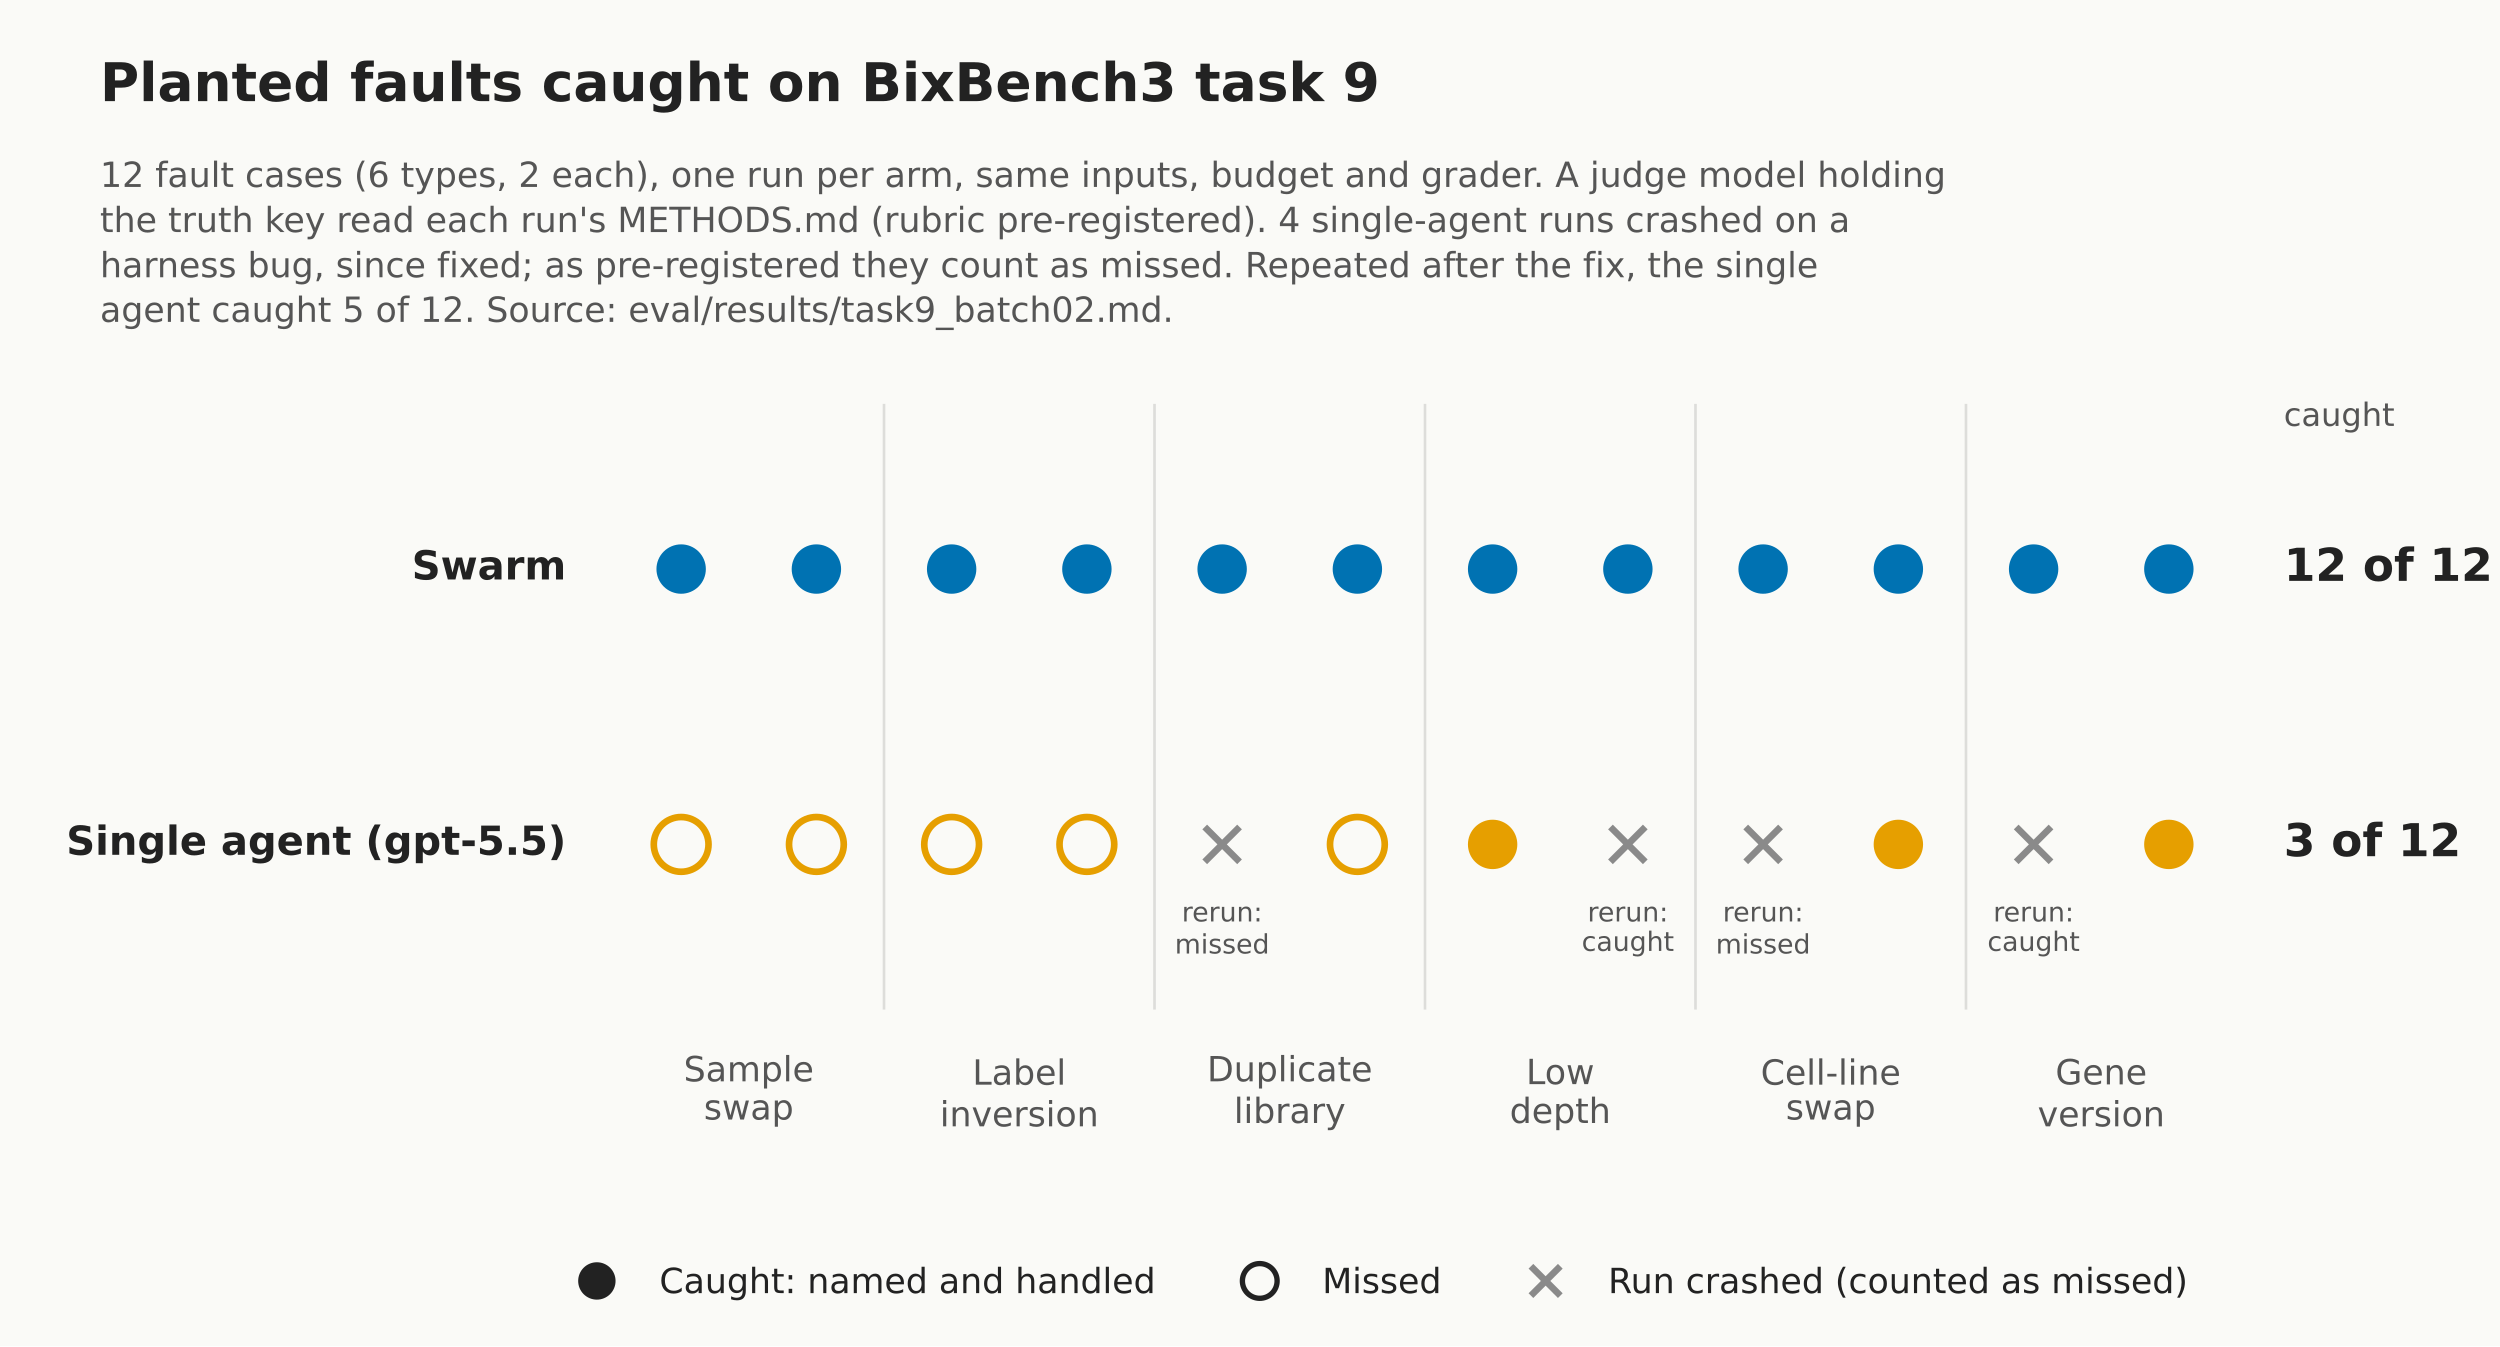
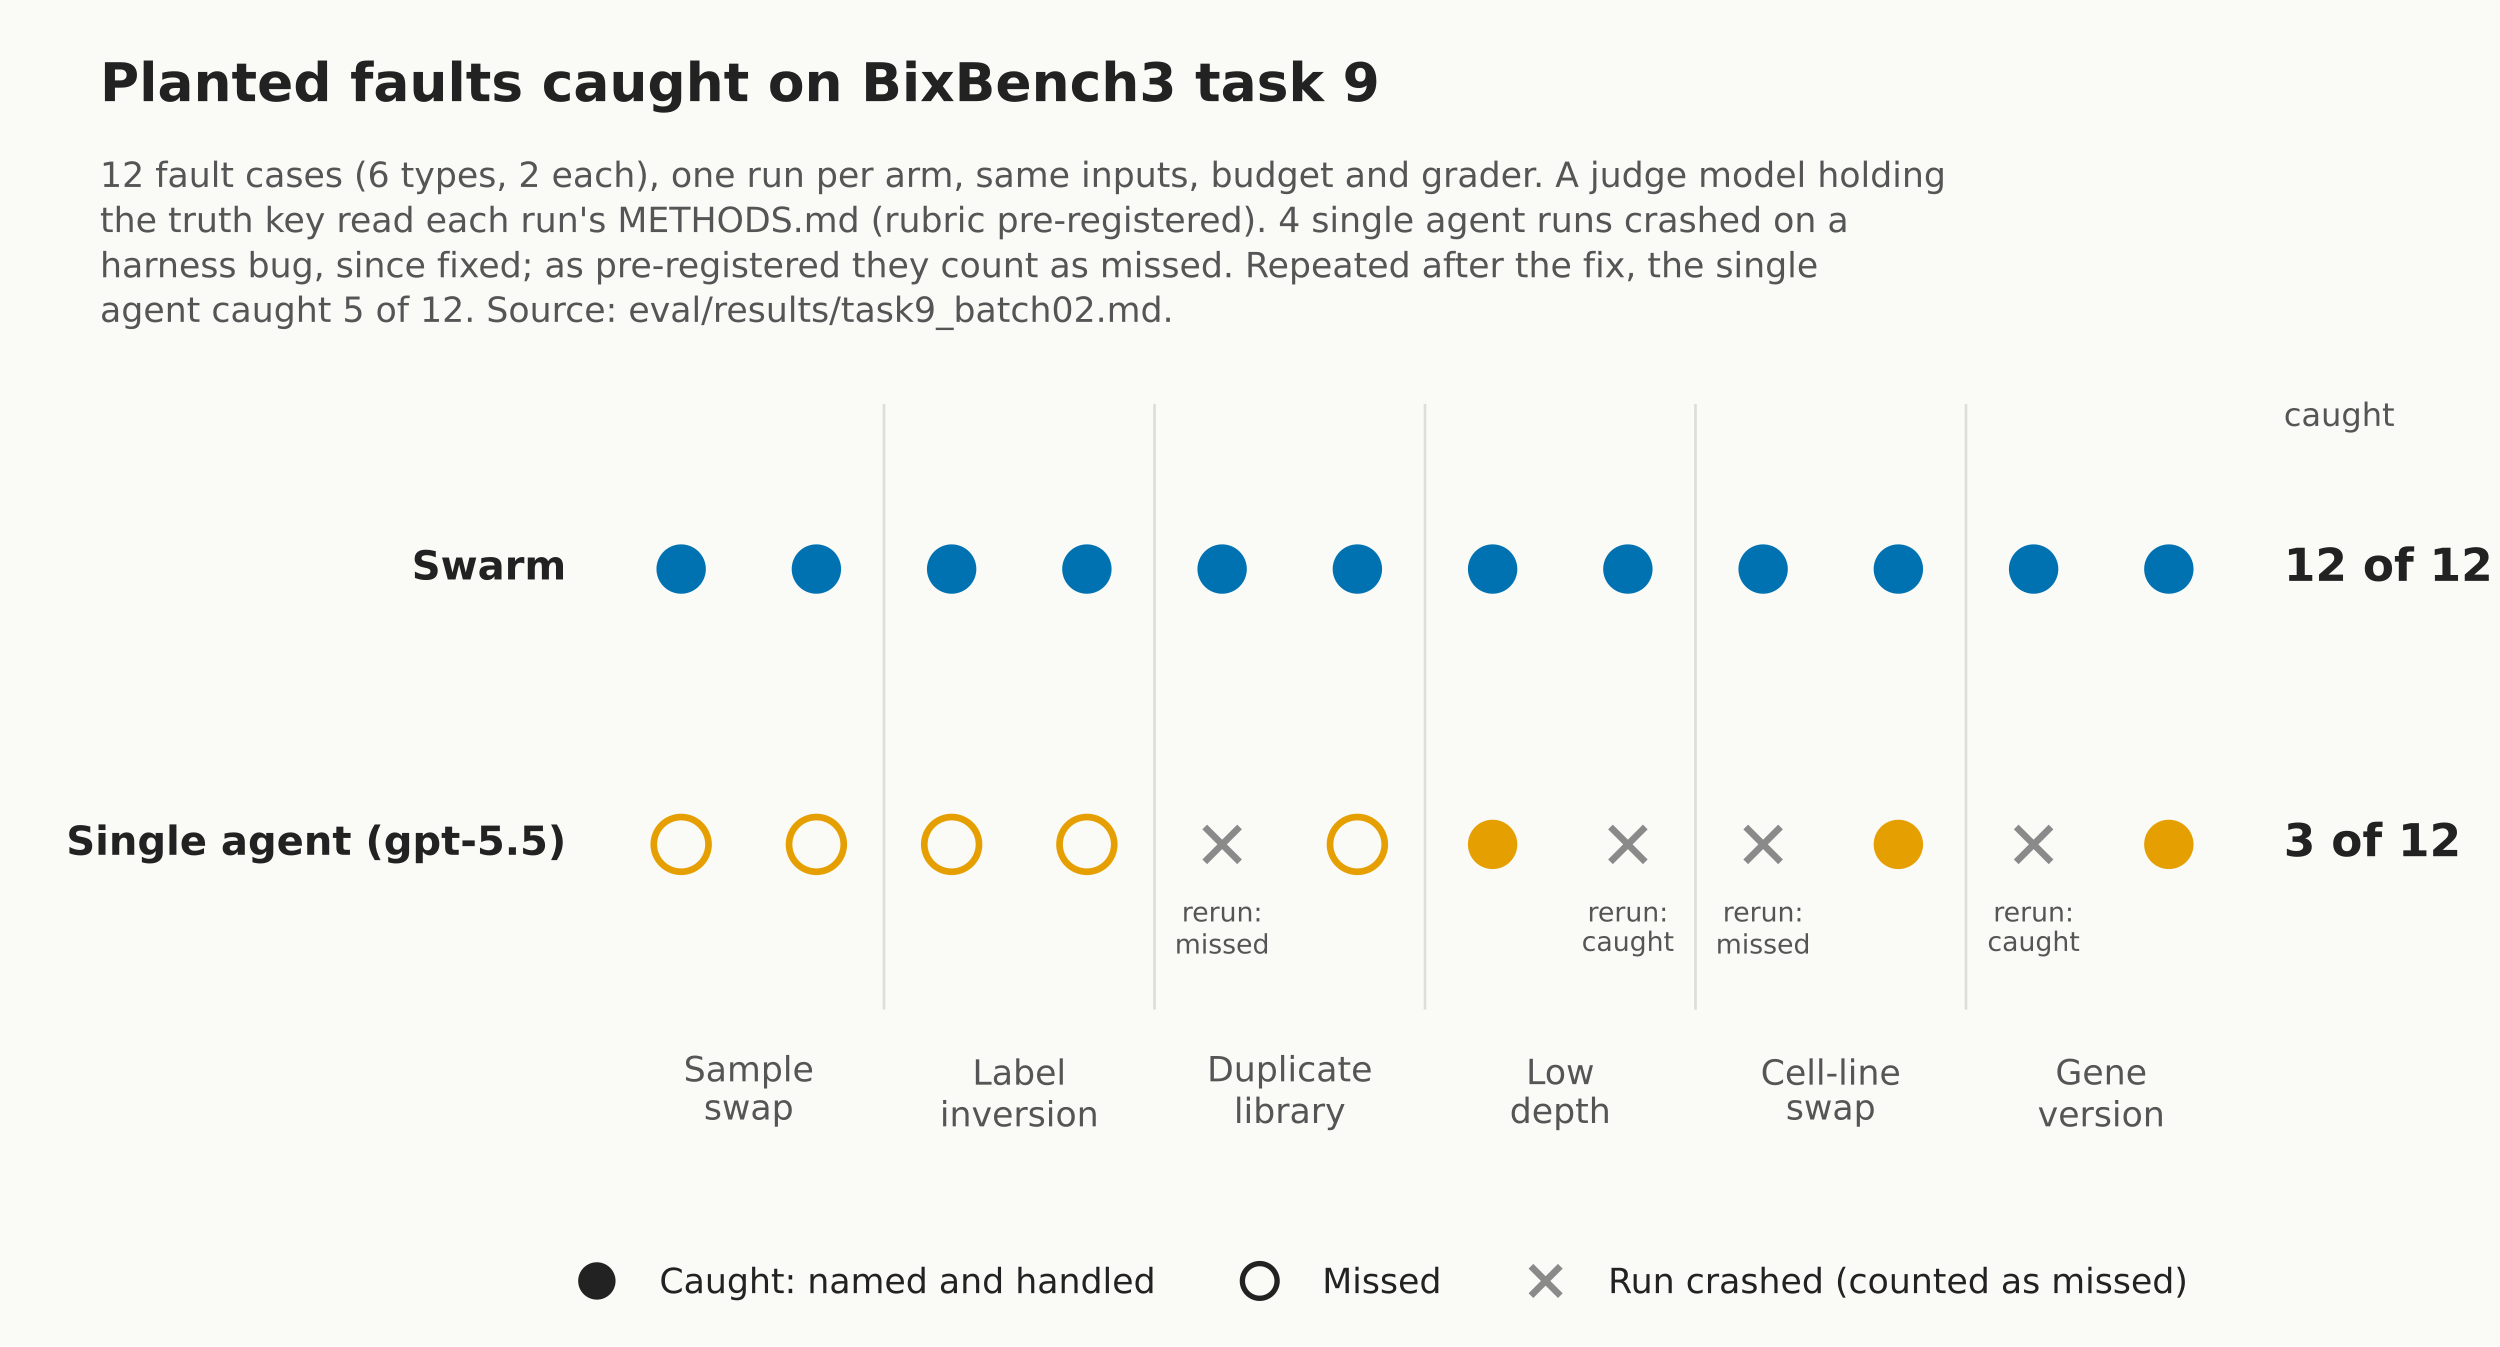
<svg xmlns="http://www.w3.org/2000/svg" xmlns:xlink="http://www.w3.org/1999/xlink" width="936pt" height="504pt" viewBox="0 0 936 504" version="1.1">
  <defs>
    <style type="text/css">*{stroke-linejoin: round; stroke-linecap: butt}</style>
  </defs>
  <g id="figure_1">
    <g id="patch_1">
      <path d="M 0 504  L 936 504  L 936 0  L 0 0  z " style="fill: #fafaf7" />
    </g>
    <g id="axes_1">
      <g id="line2d_1">
-         <path d="M 330.976 378  L 330.976 151.2  " clip-path="url(#p9fae96e842)" style="fill: none; stroke: #ddddda; stroke-linecap: square" />
+         <path d="M 330.976 378  L 330.976 151.2  " clip-path="url(#p3d956de5f2)" style="fill: none; stroke: #ddddda; stroke-linecap: square" />
      </g>
      <g id="line2d_2">
-         <path d="M 432.248 378  L 432.248 151.2  " clip-path="url(#p9fae96e842)" style="fill: none; stroke: #ddddda; stroke-linecap: square" />
+         <path d="M 432.248 378  L 432.248 151.2  " clip-path="url(#p3d956de5f2)" style="fill: none; stroke: #ddddda; stroke-linecap: square" />
      </g>
      <g id="line2d_3">
-         <path d="M 533.52 378  L 533.52 151.2  " clip-path="url(#p9fae96e842)" style="fill: none; stroke: #ddddda; stroke-linecap: square" />
+         <path d="M 533.52 378  L 533.52 151.2  " clip-path="url(#p3d956de5f2)" style="fill: none; stroke: #ddddda; stroke-linecap: square" />
      </g>
      <g id="line2d_4">
-         <path d="M 634.792 378  L 634.792 151.2  " clip-path="url(#p9fae96e842)" style="fill: none; stroke: #ddddda; stroke-linecap: square" />
+         <path d="M 634.792 378  L 634.792 151.2  " clip-path="url(#p3d956de5f2)" style="fill: none; stroke: #ddddda; stroke-linecap: square" />
      </g>
      <g id="line2d_5">
-         <path d="M 736.064 378  L 736.064 151.2  " clip-path="url(#p9fae96e842)" style="fill: none; stroke: #ddddda; stroke-linecap: square" />
+         <path d="M 736.064 378  L 736.064 151.2  " clip-path="url(#p3d956de5f2)" style="fill: none; stroke: #ddddda; stroke-linecap: square" />
      </g>
      <g id="PathCollection_1">
        <defs>
-           <path id="ma07f3cf168" d="M 0 10.247  C 2.718 10.247 5.324 9.167 7.246 7.246  C 9.167 5.324 10.247 2.718 10.247 0  C 10.247 -2.718 9.167 -5.324 7.246 -7.246  C 5.324 -9.167 2.718 -10.247 0 -10.247  C -2.718 -10.247 -5.324 -9.167 -7.246 -7.246  C -9.167 -5.324 -10.247 -2.718 -10.247 0  C -10.247 2.718 -9.167 5.324 -7.246 7.246  C -5.324 9.167 -2.718 10.247 0 10.247  z " style="stroke: #fafaf7; stroke-width: 2" />
-         </defs>
-         <g clip-path="url(#p9fae96e842)">
-           <use xlink:href="#ma07f3cf168" x="255.022" y="213.055" style="fill: #0072b2; stroke: #fafaf7; stroke-width: 2" />
+           <path id="m635f734e30" d="M 0 10.247  C 2.718 10.247 5.324 9.167 7.246 7.246  C 9.167 5.324 10.247 2.718 10.247 0  C 10.247 -2.718 9.167 -5.324 7.246 -7.246  C 5.324 -9.167 2.718 -10.247 0 -10.247  C -2.718 -10.247 -5.324 -9.167 -7.246 -7.246  C -9.167 -5.324 -10.247 -2.718 -10.247 0  C -10.247 2.718 -9.167 5.324 -7.246 7.246  C -5.324 9.167 -2.718 10.247 0 10.247  z " style="stroke: #fafaf7; stroke-width: 2" />
+         </defs>
+         <g clip-path="url(#p3d956de5f2)">
+           <use xlink:href="#m635f734e30" x="255.022" y="213.055" style="fill: #0072b2; stroke: #fafaf7; stroke-width: 2" />
        </g>
      </g>
      <g id="PathCollection_2">
-         <g clip-path="url(#p9fae96e842)">
-           <use xlink:href="#ma07f3cf168" x="305.658" y="213.055" style="fill: #0072b2; stroke: #fafaf7; stroke-width: 2" />
+         <g clip-path="url(#p3d956de5f2)">
+           <use xlink:href="#m635f734e30" x="305.658" y="213.055" style="fill: #0072b2; stroke: #fafaf7; stroke-width: 2" />
        </g>
      </g>
      <g id="PathCollection_3">
-         <g clip-path="url(#p9fae96e842)">
-           <use xlink:href="#ma07f3cf168" x="356.294" y="213.055" style="fill: #0072b2; stroke: #fafaf7; stroke-width: 2" />
+         <g clip-path="url(#p3d956de5f2)">
+           <use xlink:href="#m635f734e30" x="356.294" y="213.055" style="fill: #0072b2; stroke: #fafaf7; stroke-width: 2" />
        </g>
      </g>
      <g id="PathCollection_4">
-         <g clip-path="url(#p9fae96e842)">
-           <use xlink:href="#ma07f3cf168" x="406.93" y="213.055" style="fill: #0072b2; stroke: #fafaf7; stroke-width: 2" />
+         <g clip-path="url(#p3d956de5f2)">
+           <use xlink:href="#m635f734e30" x="406.93" y="213.055" style="fill: #0072b2; stroke: #fafaf7; stroke-width: 2" />
        </g>
      </g>
      <g id="PathCollection_5">
-         <g clip-path="url(#p9fae96e842)">
-           <use xlink:href="#ma07f3cf168" x="457.566" y="213.055" style="fill: #0072b2; stroke: #fafaf7; stroke-width: 2" />
+         <g clip-path="url(#p3d956de5f2)">
+           <use xlink:href="#m635f734e30" x="457.566" y="213.055" style="fill: #0072b2; stroke: #fafaf7; stroke-width: 2" />
        </g>
      </g>
      <g id="PathCollection_6">
-         <g clip-path="url(#p9fae96e842)">
-           <use xlink:href="#ma07f3cf168" x="508.202" y="213.055" style="fill: #0072b2; stroke: #fafaf7; stroke-width: 2" />
+         <g clip-path="url(#p3d956de5f2)">
+           <use xlink:href="#m635f734e30" x="508.202" y="213.055" style="fill: #0072b2; stroke: #fafaf7; stroke-width: 2" />
        </g>
      </g>
      <g id="PathCollection_7">
-         <g clip-path="url(#p9fae96e842)">
-           <use xlink:href="#ma07f3cf168" x="558.838" y="213.055" style="fill: #0072b2; stroke: #fafaf7; stroke-width: 2" />
+         <g clip-path="url(#p3d956de5f2)">
+           <use xlink:href="#m635f734e30" x="558.838" y="213.055" style="fill: #0072b2; stroke: #fafaf7; stroke-width: 2" />
        </g>
      </g>
      <g id="PathCollection_8">
-         <g clip-path="url(#p9fae96e842)">
-           <use xlink:href="#ma07f3cf168" x="609.474" y="213.055" style="fill: #0072b2; stroke: #fafaf7; stroke-width: 2" />
+         <g clip-path="url(#p3d956de5f2)">
+           <use xlink:href="#m635f734e30" x="609.474" y="213.055" style="fill: #0072b2; stroke: #fafaf7; stroke-width: 2" />
        </g>
      </g>
      <g id="PathCollection_9">
-         <g clip-path="url(#p9fae96e842)">
-           <use xlink:href="#ma07f3cf168" x="660.11" y="213.055" style="fill: #0072b2; stroke: #fafaf7; stroke-width: 2" />
+         <g clip-path="url(#p3d956de5f2)">
+           <use xlink:href="#m635f734e30" x="660.11" y="213.055" style="fill: #0072b2; stroke: #fafaf7; stroke-width: 2" />
        </g>
      </g>
      <g id="PathCollection_10">
-         <g clip-path="url(#p9fae96e842)">
-           <use xlink:href="#ma07f3cf168" x="710.746" y="213.055" style="fill: #0072b2; stroke: #fafaf7; stroke-width: 2" />
+         <g clip-path="url(#p3d956de5f2)">
+           <use xlink:href="#m635f734e30" x="710.746" y="213.055" style="fill: #0072b2; stroke: #fafaf7; stroke-width: 2" />
        </g>
      </g>
      <g id="PathCollection_11">
-         <g clip-path="url(#p9fae96e842)">
-           <use xlink:href="#ma07f3cf168" x="761.382" y="213.055" style="fill: #0072b2; stroke: #fafaf7; stroke-width: 2" />
+         <g clip-path="url(#p3d956de5f2)">
+           <use xlink:href="#m635f734e30" x="761.382" y="213.055" style="fill: #0072b2; stroke: #fafaf7; stroke-width: 2" />
        </g>
      </g>
      <g id="PathCollection_12">
-         <g clip-path="url(#p9fae96e842)">
-           <use xlink:href="#ma07f3cf168" x="812.018" y="213.055" style="fill: #0072b2; stroke: #fafaf7; stroke-width: 2" />
+         <g clip-path="url(#p3d956de5f2)">
+           <use xlink:href="#m635f734e30" x="812.018" y="213.055" style="fill: #0072b2; stroke: #fafaf7; stroke-width: 2" />
        </g>
      </g>
      <g id="text_1">
        <text style="font-weight: 700; font-size: 15px; font-family: 'DejaVu Sans', 'Bitstream Vera Sans', 'Computer Modern Sans Serif', 'Lucida Grande', 'Verdana', 'Geneva', 'Lucid', 'Arial', 'Helvetica', 'Avant Garde', sans-serif; text-anchor: end; fill: #222222" x="211.981" y="216.951" transform="rotate(-0 211.981 216.951)">Swarm</text>
      </g>
      <g id="text_2">
        <text style="font-weight: 700; font-size: 17px; font-family: 'DejaVu Sans', 'Bitstream Vera Sans', 'Computer Modern Sans Serif', 'Lucida Grande', 'Verdana', 'Geneva', 'Lucid', 'Arial', 'Helvetica', 'Avant Garde', sans-serif; text-anchor: start; fill: #222222" x="855.059" y="217.471" transform="rotate(-0 855.059 217.4712)">12 of 12</text>
      </g>
      <g id="PathCollection_13">
        <defs>
-           <path id="m1978185b63" d="M 0 10.247  C 2.718 10.247 5.324 9.167 7.246 7.246  C 9.167 5.324 10.247 2.718 10.247 0  C 10.247 -2.718 9.167 -5.324 7.246 -7.246  C 5.324 -9.167 2.718 -10.247 0 -10.247  C -2.718 -10.247 -5.324 -9.167 -7.246 -7.246  C -9.167 -5.324 -10.247 -2.718 -10.247 0  C -10.247 2.718 -9.167 5.324 -7.246 7.246  C -5.324 9.167 -2.718 10.247 0 10.247  z " style="stroke: #e69f00; stroke-width: 2.5" />
-         </defs>
-         <g clip-path="url(#p9fae96e842)">
-           <use xlink:href="#m1978185b63" x="255.022" y="316.145" style="fill: #fafaf7; stroke: #e69f00; stroke-width: 2.5" />
+           <path id="m3bdc4ab402" d="M 0 10.247  C 2.718 10.247 5.324 9.167 7.246 7.246  C 9.167 5.324 10.247 2.718 10.247 0  C 10.247 -2.718 9.167 -5.324 7.246 -7.246  C 5.324 -9.167 2.718 -10.247 0 -10.247  C -2.718 -10.247 -5.324 -9.167 -7.246 -7.246  C -9.167 -5.324 -10.247 -2.718 -10.247 0  C -10.247 2.718 -9.167 5.324 -7.246 7.246  C -5.324 9.167 -2.718 10.247 0 10.247  z " style="stroke: #e69f00; stroke-width: 2.5" />
+         </defs>
+         <g clip-path="url(#p3d956de5f2)">
+           <use xlink:href="#m3bdc4ab402" x="255.022" y="316.145" style="fill: #fafaf7; stroke: #e69f00; stroke-width: 2.5" />
        </g>
      </g>
      <g id="PathCollection_14">
-         <g clip-path="url(#p9fae96e842)">
-           <use xlink:href="#m1978185b63" x="305.658" y="316.145" style="fill: #fafaf7; stroke: #e69f00; stroke-width: 2.5" />
+         <g clip-path="url(#p3d956de5f2)">
+           <use xlink:href="#m3bdc4ab402" x="305.658" y="316.145" style="fill: #fafaf7; stroke: #e69f00; stroke-width: 2.5" />
        </g>
      </g>
      <g id="PathCollection_15">
-         <g clip-path="url(#p9fae96e842)">
-           <use xlink:href="#m1978185b63" x="356.294" y="316.145" style="fill: #fafaf7; stroke: #e69f00; stroke-width: 2.5" />
+         <g clip-path="url(#p3d956de5f2)">
+           <use xlink:href="#m3bdc4ab402" x="356.294" y="316.145" style="fill: #fafaf7; stroke: #e69f00; stroke-width: 2.5" />
        </g>
      </g>
      <g id="PathCollection_16">
-         <g clip-path="url(#p9fae96e842)">
-           <use xlink:href="#m1978185b63" x="406.93" y="316.145" style="fill: #fafaf7; stroke: #e69f00; stroke-width: 2.5" />
+         <g clip-path="url(#p3d956de5f2)">
+           <use xlink:href="#m3bdc4ab402" x="406.93" y="316.145" style="fill: #fafaf7; stroke: #e69f00; stroke-width: 2.5" />
        </g>
      </g>
      <g id="PathCollection_17">
        <defs>
-           <path id="m981fcc81c3" d="M -6.519 6.519  L 6.519 -6.519  M -6.519 -6.519  L 6.519 6.519  " style="stroke: #8a8a8a; stroke-width: 2.5" />
-         </defs>
-         <g clip-path="url(#p9fae96e842)">
-           <use xlink:href="#m981fcc81c3" x="457.566" y="316.145" style="fill: #8a8a8a; stroke: #8a8a8a; stroke-width: 2.5" />
+           <path id="m67db11d94a" d="M -6.519 6.519  L 6.519 -6.519  M -6.519 -6.519  L 6.519 6.519  " style="stroke: #8a8a8a; stroke-width: 2.5" />
+         </defs>
+         <g clip-path="url(#p3d956de5f2)">
+           <use xlink:href="#m67db11d94a" x="457.566" y="316.145" style="fill: #8a8a8a; stroke: #8a8a8a; stroke-width: 2.5" />
        </g>
      </g>
      <g id="text_3">
        <text style="font-size: 10px; font-family: 'DejaVu Sans', 'Bitstream Vera Sans', 'Computer Modern Sans Serif', 'Lucida Grande', 'Verdana', 'Geneva', 'Lucid', 'Arial', 'Helvetica', 'Avant Garde', sans-serif; fill: #555555" transform="translate(442.4667 344.9925)">rerun:</text>
        <text style="font-size: 10px; font-family: 'DejaVu Sans', 'Bitstream Vera Sans', 'Computer Modern Sans Serif', 'Lucida Grande', 'Verdana', 'Geneva', 'Lucid', 'Arial', 'Helvetica', 'Avant Garde', sans-serif; fill: #555555" transform="translate(439.8464 356.9918)">missed</text>
      </g>
      <g id="PathCollection_18">
-         <g clip-path="url(#p9fae96e842)">
-           <use xlink:href="#m1978185b63" x="508.202" y="316.145" style="fill: #fafaf7; stroke: #e69f00; stroke-width: 2.5" />
+         <g clip-path="url(#p3d956de5f2)">
+           <use xlink:href="#m3bdc4ab402" x="508.202" y="316.145" style="fill: #fafaf7; stroke: #e69f00; stroke-width: 2.5" />
        </g>
      </g>
      <g id="PathCollection_19">
        <defs>
-           <path id="m09298bc0ab" d="M 0 10.247  C 2.718 10.247 5.324 9.167 7.246 7.246  C 9.167 5.324 10.247 2.718 10.247 0  C 10.247 -2.718 9.167 -5.324 7.246 -7.246  C 5.324 -9.167 2.718 -10.247 0 -10.247  C -2.718 -10.247 -5.324 -9.167 -7.246 -7.246  C -9.167 -5.324 -10.247 -2.718 -10.247 0  C -10.247 2.718 -9.167 5.324 -7.246 7.246  C -5.324 9.167 -2.718 10.247 0 10.247  z " style="stroke: #fafaf7; stroke-width: 2" />
-         </defs>
-         <g clip-path="url(#p9fae96e842)">
-           <use xlink:href="#m09298bc0ab" x="558.838" y="316.145" style="fill: #e69f00; stroke: #fafaf7; stroke-width: 2" />
+           <path id="m82eeb76491" d="M 0 10.247  C 2.718 10.247 5.324 9.167 7.246 7.246  C 9.167 5.324 10.247 2.718 10.247 0  C 10.247 -2.718 9.167 -5.324 7.246 -7.246  C 5.324 -9.167 2.718 -10.247 0 -10.247  C -2.718 -10.247 -5.324 -9.167 -7.246 -7.246  C -9.167 -5.324 -10.247 -2.718 -10.247 0  C -10.247 2.718 -9.167 5.324 -7.246 7.246  C -5.324 9.167 -2.718 10.247 0 10.247  z " style="stroke: #fafaf7; stroke-width: 2" />
+         </defs>
+         <g clip-path="url(#p3d956de5f2)">
+           <use xlink:href="#m82eeb76491" x="558.838" y="316.145" style="fill: #e69f00; stroke: #fafaf7; stroke-width: 2" />
        </g>
      </g>
      <g id="PathCollection_20">
-         <g clip-path="url(#p9fae96e842)">
-           <use xlink:href="#m981fcc81c3" x="609.474" y="316.145" style="fill: #8a8a8a; stroke: #8a8a8a; stroke-width: 2.5" />
+         <g clip-path="url(#p3d956de5f2)">
+           <use xlink:href="#m67db11d94a" x="609.474" y="316.145" style="fill: #8a8a8a; stroke: #8a8a8a; stroke-width: 2.5" />
        </g>
      </g>
      <g id="text_4">
        <text style="font-size: 10px; font-family: 'DejaVu Sans', 'Bitstream Vera Sans', 'Computer Modern Sans Serif', 'Lucida Grande', 'Verdana', 'Geneva', 'Lucid', 'Arial', 'Helvetica', 'Avant Garde', sans-serif; fill: #555555" transform="translate(594.3749 344.9925)">rerun:</text>
        <text style="font-size: 10px; font-family: 'DejaVu Sans', 'Bitstream Vera Sans', 'Computer Modern Sans Serif', 'Lucida Grande', 'Verdana', 'Geneva', 'Lucid', 'Arial', 'Helvetica', 'Avant Garde', sans-serif; fill: #555555" transform="translate(592.1889 356.023)">caught</text>
      </g>
      <g id="PathCollection_21">
-         <g clip-path="url(#p9fae96e842)">
-           <use xlink:href="#m981fcc81c3" x="660.11" y="316.145" style="fill: #8a8a8a; stroke: #8a8a8a; stroke-width: 2.5" />
+         <g clip-path="url(#p3d956de5f2)">
+           <use xlink:href="#m67db11d94a" x="660.11" y="316.145" style="fill: #8a8a8a; stroke: #8a8a8a; stroke-width: 2.5" />
        </g>
      </g>
      <g id="text_5">
        <text style="font-size: 10px; font-family: 'DejaVu Sans', 'Bitstream Vera Sans', 'Computer Modern Sans Serif', 'Lucida Grande', 'Verdana', 'Geneva', 'Lucid', 'Arial', 'Helvetica', 'Avant Garde', sans-serif; fill: #555555" transform="translate(645.0109 344.9925)">rerun:</text>
        <text style="font-size: 10px; font-family: 'DejaVu Sans', 'Bitstream Vera Sans', 'Computer Modern Sans Serif', 'Lucida Grande', 'Verdana', 'Geneva', 'Lucid', 'Arial', 'Helvetica', 'Avant Garde', sans-serif; fill: #555555" transform="translate(642.3906 356.9918)">missed</text>
      </g>
      <g id="PathCollection_22">
-         <g clip-path="url(#p9fae96e842)">
-           <use xlink:href="#m09298bc0ab" x="710.746" y="316.145" style="fill: #e69f00; stroke: #fafaf7; stroke-width: 2" />
+         <g clip-path="url(#p3d956de5f2)">
+           <use xlink:href="#m82eeb76491" x="710.746" y="316.145" style="fill: #e69f00; stroke: #fafaf7; stroke-width: 2" />
        </g>
      </g>
      <g id="PathCollection_23">
-         <g clip-path="url(#p9fae96e842)">
-           <use xlink:href="#m981fcc81c3" x="761.382" y="316.145" style="fill: #8a8a8a; stroke: #8a8a8a; stroke-width: 2.5" />
+         <g clip-path="url(#p3d956de5f2)">
+           <use xlink:href="#m67db11d94a" x="761.382" y="316.145" style="fill: #8a8a8a; stroke: #8a8a8a; stroke-width: 2.5" />
        </g>
      </g>
      <g id="text_6">
        <text style="font-size: 10px; font-family: 'DejaVu Sans', 'Bitstream Vera Sans', 'Computer Modern Sans Serif', 'Lucida Grande', 'Verdana', 'Geneva', 'Lucid', 'Arial', 'Helvetica', 'Avant Garde', sans-serif; fill: #555555" transform="translate(746.2831 344.9925)">rerun:</text>
        <text style="font-size: 10px; font-family: 'DejaVu Sans', 'Bitstream Vera Sans', 'Computer Modern Sans Serif', 'Lucida Grande', 'Verdana', 'Geneva', 'Lucid', 'Arial', 'Helvetica', 'Avant Garde', sans-serif; fill: #555555" transform="translate(744.0971 356.023)">caught</text>
      </g>
      <g id="PathCollection_24">
-         <g clip-path="url(#p9fae96e842)">
-           <use xlink:href="#m09298bc0ab" x="812.018" y="316.145" style="fill: #e69f00; stroke: #fafaf7; stroke-width: 2" />
+         <g clip-path="url(#p3d956de5f2)">
+           <use xlink:href="#m82eeb76491" x="812.018" y="316.145" style="fill: #e69f00; stroke: #fafaf7; stroke-width: 2" />
        </g>
      </g>
      <g id="text_7">
        <text style="font-weight: 700; font-size: 15px; font-family: 'DejaVu Sans', 'Bitstream Vera Sans', 'Computer Modern Sans Serif', 'Lucida Grande', 'Verdana', 'Geneva', 'Lucid', 'Arial', 'Helvetica', 'Avant Garde', sans-serif; text-anchor: end; fill: #222222" x="211.981" y="320.043" transform="rotate(-0 211.981 320.0425)">Single agent (gpt-5.5)</text>
      </g>
      <g id="text_8">
        <text style="font-weight: 700; font-size: 17px; font-family: 'DejaVu Sans', 'Bitstream Vera Sans', 'Computer Modern Sans Serif', 'Lucida Grande', 'Verdana', 'Geneva', 'Lucid', 'Arial', 'Helvetica', 'Avant Garde', sans-serif; text-anchor: start; fill: #222222" x="855.059" y="320.562" transform="rotate(-0 855.059 320.5621)">3 of 12</text>
      </g>
      <g id="text_9">
        <text style="font-size: 13px; font-family: 'DejaVu Sans', 'Bitstream Vera Sans', 'Computer Modern Sans Serif', 'Lucida Grande', 'Verdana', 'Geneva', 'Lucid', 'Arial', 'Helvetica', 'Avant Garde', sans-serif; fill: #555555" transform="translate(255.9667 404.8508)">Sample</text>
        <text style="font-size: 13px; font-family: 'DejaVu Sans', 'Bitstream Vera Sans', 'Computer Modern Sans Serif', 'Lucida Grande', 'Verdana', 'Geneva', 'Lucid', 'Arial', 'Helvetica', 'Avant Garde', sans-serif; fill: #555555" transform="translate(263.528 419.1518)">swap</text>
      </g>
      <g id="text_10">
        <text style="font-size: 13px; font-family: 'DejaVu Sans', 'Bitstream Vera Sans', 'Computer Modern Sans Serif', 'Lucida Grande', 'Verdana', 'Geneva', 'Lucid', 'Arial', 'Helvetica', 'Avant Garde', sans-serif; fill: #555555" transform="translate(364.075 406.1102)">Label</text>
        <text style="font-size: 13px; font-family: 'DejaVu Sans', 'Bitstream Vera Sans', 'Computer Modern Sans Serif', 'Lucida Grande', 'Verdana', 'Geneva', 'Lucid', 'Arial', 'Helvetica', 'Avant Garde', sans-serif; fill: #555555" transform="translate(351.8794 421.7102)">inversion</text>
      </g>
      <g id="text_11">
        <text style="font-size: 13px; font-family: 'DejaVu Sans', 'Bitstream Vera Sans', 'Computer Modern Sans Serif', 'Lucida Grande', 'Verdana', 'Geneva', 'Lucid', 'Arial', 'Helvetica', 'Avant Garde', sans-serif; fill: #555555" transform="translate(451.9165 404.8508)">Duplicate</text>
        <text style="font-size: 13px; font-family: 'DejaVu Sans', 'Bitstream Vera Sans', 'Computer Modern Sans Serif', 'Lucida Grande', 'Verdana', 'Geneva', 'Lucid', 'Arial', 'Helvetica', 'Avant Garde', sans-serif; fill: #555555" transform="translate(461.9712 420.4508)">library</text>
      </g>
      <g id="text_12">
        <text style="font-size: 13px; font-family: 'DejaVu Sans', 'Bitstream Vera Sans', 'Computer Modern Sans Serif', 'Lucida Grande', 'Verdana', 'Geneva', 'Lucid', 'Arial', 'Helvetica', 'Avant Garde', sans-serif; fill: #555555" transform="translate(571.3551 405.9101)">Low</text>
        <text style="font-size: 13px; font-family: 'DejaVu Sans', 'Bitstream Vera Sans', 'Computer Modern Sans Serif', 'Lucida Grande', 'Verdana', 'Geneva', 'Lucid', 'Arial', 'Helvetica', 'Avant Garde', sans-serif; fill: #555555" transform="translate(565.236 420.4508)">depth</text>
      </g>
      <g id="text_13">
        <text style="font-size: 13px; font-family: 'DejaVu Sans', 'Bitstream Vera Sans', 'Computer Modern Sans Serif', 'Lucida Grande', 'Verdana', 'Geneva', 'Lucid', 'Arial', 'Helvetica', 'Avant Garde', sans-serif; fill: #555555" transform="translate(659.2027 406.1102)">Cell-line</text>
        <text style="font-size: 13px; font-family: 'DejaVu Sans', 'Bitstream Vera Sans', 'Computer Modern Sans Serif', 'Lucida Grande', 'Verdana', 'Geneva', 'Lucid', 'Arial', 'Helvetica', 'Avant Garde', sans-serif; fill: #555555" transform="translate(668.6166 419.1518)">swap</text>
      </g>
      <g id="text_14">
        <text style="font-size: 13px; font-family: 'DejaVu Sans', 'Bitstream Vera Sans', 'Computer Modern Sans Serif', 'Lucida Grande', 'Verdana', 'Geneva', 'Lucid', 'Arial', 'Helvetica', 'Avant Garde', sans-serif; fill: #555555" transform="translate(769.5454 405.9954)">Gene</text>
        <text style="font-size: 13px; font-family: 'DejaVu Sans', 'Bitstream Vera Sans', 'Computer Modern Sans Serif', 'Lucida Grande', 'Verdana', 'Geneva', 'Lucid', 'Arial', 'Helvetica', 'Avant Garde', sans-serif; fill: #555555" transform="translate(762.8931 421.7102)">version</text>
      </g>
      <g id="text_15">
        <text style="font-size: 12px; font-family: 'DejaVu Sans', 'Bitstream Vera Sans', 'Computer Modern Sans Serif', 'Lucida Grande', 'Verdana', 'Geneva', 'Lucid', 'Arial', 'Helvetica', 'Avant Garde', sans-serif; text-anchor: start; fill: #555555" x="855.059" y="159.472" transform="rotate(-0 855.059 159.4722)">caught</text>
      </g>
    </g>
    <g id="text_16">
      <text style="font-weight: 700; font-size: 20px; font-family: 'DejaVu Sans', 'Bitstream Vera Sans', 'Computer Modern Sans Serif', 'Lucida Grande', 'Verdana', 'Geneva', 'Lucid', 'Arial', 'Helvetica', 'Avant Garde', sans-serif; text-anchor: start; fill: #222222" x="37.44" y="37.877" transform="rotate(-0 37.44 37.87687)">Planted faults caught on BixBench3 task 9</text>
    </g>
    <g id="text_17">
      <text style="font-size: 13px; font-family: 'DejaVu Sans', 'Bitstream Vera Sans', 'Computer Modern Sans Serif', 'Lucida Grande', 'Verdana', 'Geneva', 'Lucid', 'Arial', 'Helvetica', 'Avant Garde', sans-serif; fill: #555555" transform="translate(37.44 69.99719)">12 fault cases (6 types, 2 each), one run per arm, same inputs, budget and grader. A judge model holding</text>
-       <text style="font-size: 13px; font-family: 'DejaVu Sans', 'Bitstream Vera Sans', 'Computer Modern Sans Serif', 'Lucida Grande', 'Verdana', 'Geneva', 'Lucid', 'Arial', 'Helvetica', 'Avant Garde', sans-serif; fill: #555555" transform="translate(37.44 86.89719)">the truth key read each run's METHODS.md (rubric pre-registered). 4 single-agent runs crashed on a</text>
+       <text style="font-size: 13px; font-family: 'DejaVu Sans', 'Bitstream Vera Sans', 'Computer Modern Sans Serif', 'Lucida Grande', 'Verdana', 'Geneva', 'Lucid', 'Arial', 'Helvetica', 'Avant Garde', sans-serif; fill: #555555" transform="translate(37.44 86.89719)">the truth key read each run's METHODS.md (rubric pre-registered). 4 single agent runs crashed on a</text>
      <text style="font-size: 13px; font-family: 'DejaVu Sans', 'Bitstream Vera Sans', 'Computer Modern Sans Serif', 'Lucida Grande', 'Verdana', 'Geneva', 'Lucid', 'Arial', 'Helvetica', 'Avant Garde', sans-serif; fill: #555555" transform="translate(37.44 103.7972)">harness bug, since fixed; as pre-registered they count as missed. Repeated after the fix, the single</text>
      <text style="font-size: 13px; font-family: 'DejaVu Sans', 'Bitstream Vera Sans', 'Computer Modern Sans Serif', 'Lucida Grande', 'Verdana', 'Geneva', 'Lucid', 'Arial', 'Helvetica', 'Avant Garde', sans-serif; fill: #555555" transform="translate(37.44 120.5164)">agent caught 5 of 12. Source: eval/results/task9_batch02.md.</text>
    </g>
    <g id="legend_1">
      <g id="line2d_6">
        <defs>
-           <path id="meb8f6be81e" d="M 0 6.5  C 1.724 6.5 3.377 5.815 4.596 4.596  C 5.815 3.377 6.5 1.724 6.5 0  C 6.5 -1.724 5.815 -3.377 4.596 -4.596  C 3.377 -5.815 1.724 -6.5 0 -6.5  C -1.724 -6.5 -3.377 -5.815 -4.596 -4.596  C -5.815 -3.377 -6.5 -1.724 -6.5 0  C -6.5 1.724 -5.815 3.377 -4.596 4.596  C -3.377 5.815 -1.724 6.5 0 6.5  z " style="stroke: #222222" />
+           <path id="mf4a26ed628" d="M 0 6.5  C 1.724 6.5 3.377 5.815 4.596 4.596  C 5.815 3.377 6.5 1.724 6.5 0  C 6.5 -1.724 5.815 -3.377 4.596 -4.596  C 3.377 -5.815 1.724 -6.5 0 -6.5  C -1.724 -6.5 -3.377 -5.815 -4.596 -4.596  C -5.815 -3.377 -6.5 -1.724 -6.5 0  C -6.5 1.724 -5.815 3.377 -4.596 4.596  C -3.377 5.815 -1.724 6.5 0 6.5  z " style="stroke: #222222" />
        </defs>
        <g>
-           <use xlink:href="#meb8f6be81e" x="223.467" y="479.587" style="fill: #222222; stroke: #222222" />
+           <use xlink:href="#mf4a26ed628" x="223.467" y="479.587" style="fill: #222222; stroke: #222222" />
        </g>
      </g>
      <g id="text_18">
        <text style="font-size: 13px; font-family: 'DejaVu Sans', 'Bitstream Vera Sans', 'Computer Modern Sans Serif', 'Lucida Grande', 'Verdana', 'Geneva', 'Lucid', 'Arial', 'Helvetica', 'Avant Garde', sans-serif; text-anchor: start; fill: #222222" x="246.867" y="484.137" transform="rotate(-0 246.867 484.137)">Caught: named and handled</text>
      </g>
      <g id="line2d_7">
        <defs>
-           <path id="m1ce1b1d971" d="M 0 6.5  C 1.724 6.5 3.377 5.815 4.596 4.596  C 5.815 3.377 6.5 1.724 6.5 0  C 6.5 -1.724 5.815 -3.377 4.596 -4.596  C 3.377 -5.815 1.724 -6.5 0 -6.5  C -1.724 -6.5 -3.377 -5.815 -4.596 -4.596  C -5.815 -3.377 -6.5 -1.724 -6.5 0  C -6.5 1.724 -5.815 3.377 -4.596 4.596  C -3.377 5.815 -1.724 6.5 0 6.5  z " style="stroke: #222222; stroke-width: 2" />
+           <path id="m81bdf45578" d="M 0 6.5  C 1.724 6.5 3.377 5.815 4.596 4.596  C 5.815 3.377 6.5 1.724 6.5 0  C 6.5 -1.724 5.815 -3.377 4.596 -4.596  C 3.377 -5.815 1.724 -6.5 0 -6.5  C -1.724 -6.5 -3.377 -5.815 -4.596 -4.596  C -5.815 -3.377 -6.5 -1.724 -6.5 0  C -6.5 1.724 -5.815 3.377 -4.596 4.596  C -3.377 5.815 -1.724 6.5 0 6.5  z " style="stroke: #222222; stroke-width: 2" />
        </defs>
        <g>
-           <use xlink:href="#m1ce1b1d971" x="471.651" y="479.587" style="fill: #fafaf7; stroke: #222222; stroke-width: 2" />
+           <use xlink:href="#m81bdf45578" x="471.651" y="479.587" style="fill: #fafaf7; stroke: #222222; stroke-width: 2" />
        </g>
      </g>
      <g id="text_19">
        <text style="font-size: 13px; font-family: 'DejaVu Sans', 'Bitstream Vera Sans', 'Computer Modern Sans Serif', 'Lucida Grande', 'Verdana', 'Geneva', 'Lucid', 'Arial', 'Helvetica', 'Avant Garde', sans-serif; text-anchor: start; fill: #222222" x="495.051" y="484.137" transform="rotate(-0 495.0512 484.137)">Missed</text>
      </g>
      <g id="line2d_8">
        <defs>
-           <path id="m9f7387273b" d="M -5.5 5.5  L 5.5 -5.5  M -5.5 -5.5  L 5.5 5.5  " style="stroke: #8a8a8a; stroke-width: 2.5" />
+           <path id="m5918c922fc" d="M -5.5 5.5  L 5.5 -5.5  M -5.5 -5.5  L 5.5 5.5  " style="stroke: #8a8a8a; stroke-width: 2.5" />
        </defs>
        <g>
-           <use xlink:href="#m9f7387273b" x="578.676" y="479.587" style="fill: #8a8a8a; stroke: #8a8a8a; stroke-width: 2.5" />
+           <use xlink:href="#m5918c922fc" x="578.676" y="479.587" style="fill: #8a8a8a; stroke: #8a8a8a; stroke-width: 2.5" />
        </g>
      </g>
      <g id="text_20">
        <text style="font-size: 13px; font-family: 'DejaVu Sans', 'Bitstream Vera Sans', 'Computer Modern Sans Serif', 'Lucida Grande', 'Verdana', 'Geneva', 'Lucid', 'Arial', 'Helvetica', 'Avant Garde', sans-serif; text-anchor: start; fill: #222222" x="602.076" y="484.137" transform="rotate(-0 602.0757 484.137)">Run crashed (counted as missed)</text>
      </g>
    </g>
  </g>
  <defs>
-     <clipPath id="p9fae96e842">
+     <clipPath id="p3d956de5f2">
      <rect x="224.64" y="151.2" width="617.76" height="226.8" />
    </clipPath>
  </defs>
</svg>
